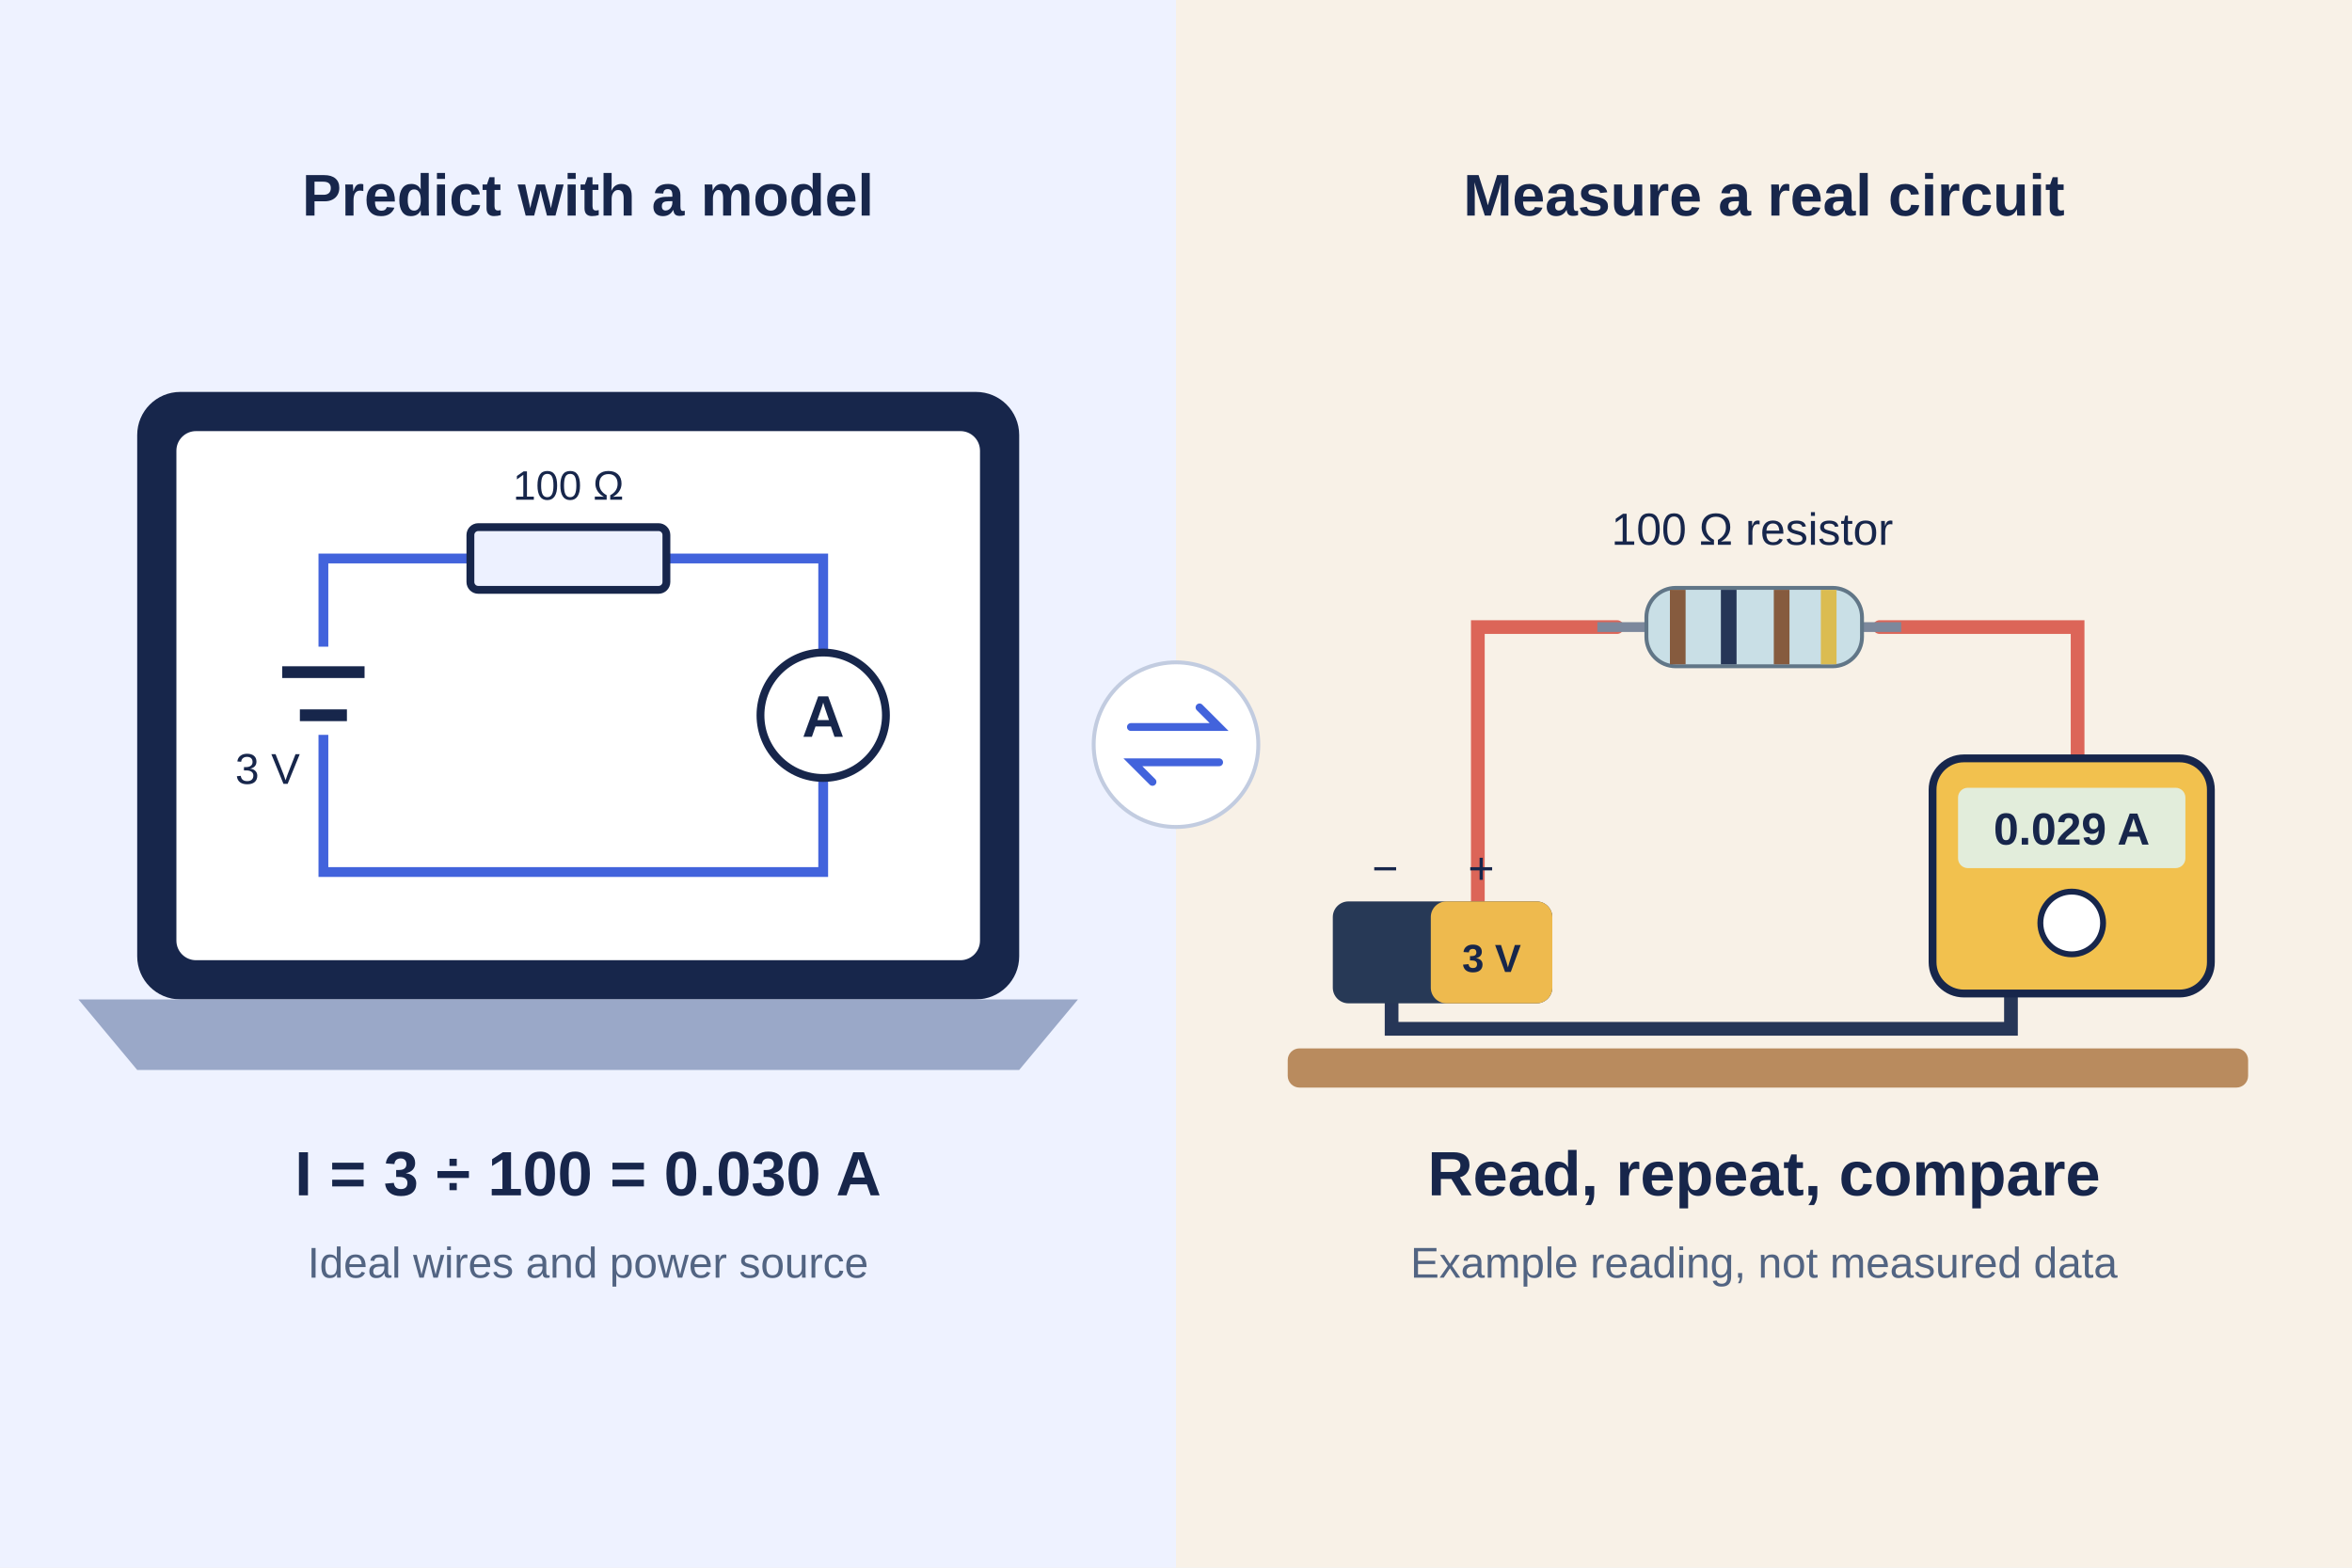
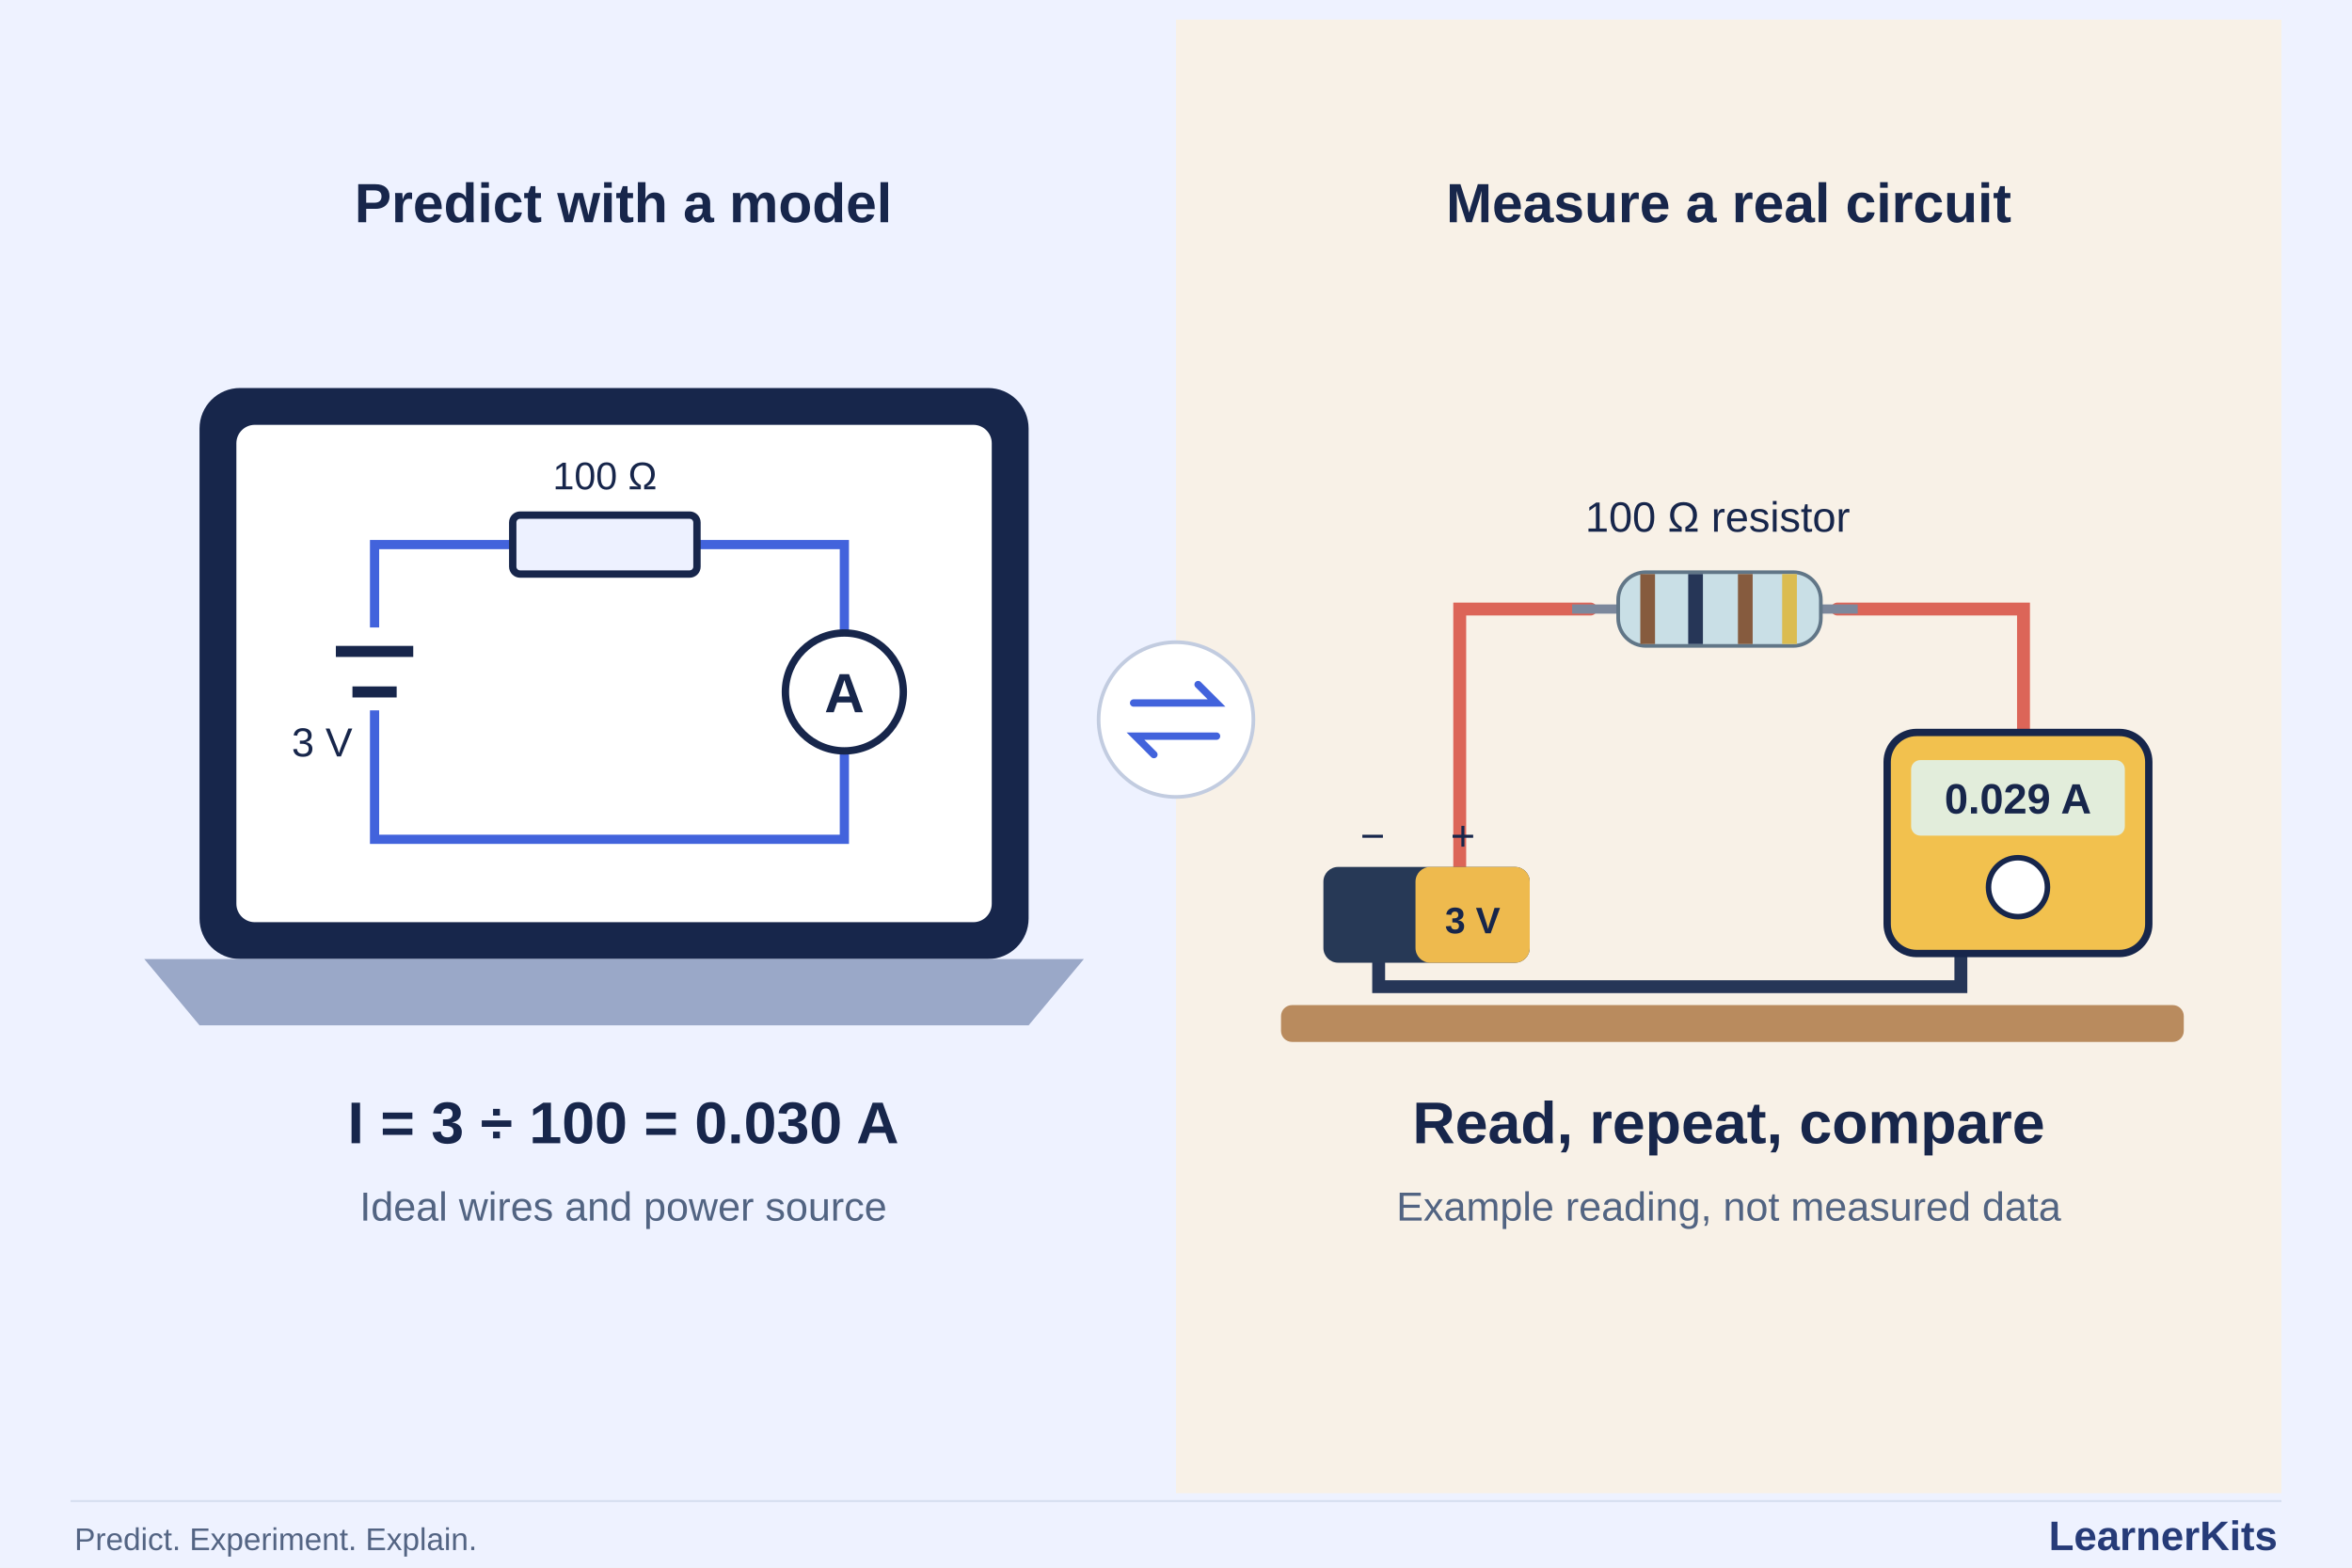
<svg xmlns="http://www.w3.org/2000/svg" width="1200" height="800" viewBox="0 0 1200 800">
-   <rect width="600" height="800" fill="#eef2ff" />
-   <rect x="600" width="600" height="800" fill="#f8f1e7" />
-   <g font-family="Arial, Helvetica, sans-serif" fill="#17264b">
-     <text x="300" y="110" font-size="30" font-weight="700" text-anchor="middle">Predict with a model</text>
-     <text x="900" y="110" font-size="30" font-weight="700" text-anchor="middle">Measure a real circuit</text>
-     <rect x="70" y="200" width="450" height="310" rx="22" fill="#17264b" />
-     <rect x="90" y="220" width="410" height="270" rx="10" fill="#fff" />
-     <path d="M40 510 H550 L520 546 H70Z" fill="#9aa8c8" />
-     <path d="M165 330 V285 H420 V445 H165 V375" fill="none" stroke="#4263dc" stroke-width="5" />
-     <path d="M144 343 H186 M153 365 H177" stroke="#17264b" stroke-width="6" />
-     <text x="120" y="400" font-size="22">3 V</text>
-     <rect x="240" y="269" width="100" height="32" rx="4" fill="#edf1ff" stroke="#17264b" stroke-width="4" />
-     <text x="290" y="255" font-size="21" text-anchor="middle">100 Ω</text>
-     <circle cx="420" cy="365" r="32" fill="#fff" stroke="#17264b" stroke-width="4" />
-     <text x="420" y="376" font-size="30" font-weight="700" text-anchor="middle">A</text>
-     <text x="300" y="610" font-size="32" font-weight="700" text-anchor="middle">I = 3 ÷ 100 = 0.030 A</text>
-     <text x="300" y="652" font-size="22" fill="#526482" text-anchor="middle">Ideal wires and power source</text>
-     <rect x="657" y="535" width="490" height="20" rx="6" fill="#b98b5e" />
-     <path d="M754 485 V320 H825 M959 320 H1060 V400" stroke="#dc6558" stroke-width="7" fill="none" stroke-linecap="round" />
-     <path d="M710 485 V525 H1026 V500" stroke="#263657" stroke-width="7" fill="none" stroke-linecap="round" />
-     <rect x="680" y="460" width="112" height="52" rx="8" fill="#273956" />
-     <rect x="730" y="460" width="62" height="52" rx="8" fill="#eeba4e" />
-     <text x="700" y="451" font-size="23">−</text>
-     <text x="749" y="451" font-size="23">+</text>
-     <text x="761" y="496" font-size="20" font-weight="700" text-anchor="middle">3 V</text>
-     <path d="M815 320 H840 M950 320 H970" stroke="#7c889c" stroke-width="5" />
-     <rect x="840" y="300" width="110" height="40" rx="15" fill="#c9dfe6" stroke="#617687" stroke-width="2" />
-     <path d="M856 301 V339 M909 301 V339" stroke="#865b3e" stroke-width="8" />
-     <path d="M882 301 V339" stroke="#263657" stroke-width="8" />
-     <path d="M933 301 V339" stroke="#dbbc51" stroke-width="8" />
-     <text x="894" y="278" font-size="23" text-anchor="middle">100 Ω resistor</text>
-     <rect x="986" y="387" width="142" height="120" rx="16" fill="#f2c14e" stroke="#17264b" stroke-width="4" />
-     <rect x="999" y="402" width="116" height="41" rx="5" fill="#e2eddb" />
-     <text x="1057" y="431" font-size="23" font-weight="700" text-anchor="middle">0.029 A</text>
-     <circle cx="1057" cy="471" r="16" fill="#fff" stroke="#17264b" stroke-width="3" />
-     <text x="900" y="610" font-size="32" font-weight="700" text-anchor="middle">Read, repeat, compare</text>
-     <text x="900" y="652" font-size="22" fill="#526482" text-anchor="middle">Example reading, not measured data</text>
-     <circle cx="600" cy="380" r="42" fill="#fff" stroke="#c2cce0" stroke-width="2" />
-     <path d="M577 371 H622 L612 361 M622 389 H578 L588 399" fill="none" stroke="#4263dc" stroke-width="4" stroke-linecap="round" />
+   <rect width="1200" height="800" fill="#eef2ff" />
+   <g transform="translate(36 10) scale(.94)">
+     <rect width="600" height="800" fill="#eef2ff" />
+     <rect x="600" width="600" height="800" fill="#f8f1e7" />
+     <g font-family="Arial, Helvetica, sans-serif" fill="#17264b">
+       <text x="300" y="110" font-size="30" font-weight="700" text-anchor="middle">Predict with a model</text>
+       <text x="900" y="110" font-size="30" font-weight="700" text-anchor="middle">Measure a real circuit</text>
+       <rect x="70" y="200" width="450" height="310" rx="22" fill="#17264b" />
+       <rect x="90" y="220" width="410" height="270" rx="10" fill="#fff" />
+       <path d="M40 510 H550 L520 546 H70Z" fill="#9aa8c8" />
+       <path d="M165 330 V285 H420 V445 H165 V375" fill="none" stroke="#4263dc" stroke-width="5" />
+       <path d="M144 343 H186 M153 365 H177" stroke="#17264b" stroke-width="6" />
+       <text x="120" y="400" font-size="22">3 V</text>
+       <rect x="240" y="269" width="100" height="32" rx="4" fill="#edf1ff" stroke="#17264b" stroke-width="4" />
+       <text x="290" y="255" font-size="21" text-anchor="middle">100 Ω</text>
+       <circle cx="420" cy="365" r="32" fill="#fff" stroke="#17264b" stroke-width="4" />
+       <text x="420" y="376" font-size="30" font-weight="700" text-anchor="middle">A</text>
+       <text x="300" y="610" font-size="32" font-weight="700" text-anchor="middle">I = 3 ÷ 100 = 0.030 A</text>
+       <text x="300" y="652" font-size="22" fill="#526482" text-anchor="middle">Ideal wires and power source</text>
+       <rect x="657" y="535" width="490" height="20" rx="6" fill="#b98b5e" />
+       <path d="M754 485 V320 H825 M959 320 H1060 V400" stroke="#dc6558" stroke-width="7" fill="none" stroke-linecap="round" />
+       <path d="M710 485 V525 H1026 V500" stroke="#263657" stroke-width="7" fill="none" stroke-linecap="round" />
+       <rect x="680" y="460" width="112" height="52" rx="8" fill="#273956" />
+       <rect x="730" y="460" width="62" height="52" rx="8" fill="#eeba4e" />
+       <text x="700" y="451" font-size="23">−</text>
+       <text x="749" y="451" font-size="23">+</text>
+       <text x="761" y="496" font-size="20" font-weight="700" text-anchor="middle">3 V</text>
+       <path d="M815 320 H840 M950 320 H970" stroke="#7c889c" stroke-width="5" />
+       <rect x="840" y="300" width="110" height="40" rx="15" fill="#c9dfe6" stroke="#617687" stroke-width="2" />
+       <path d="M856 301 V339 M909 301 V339" stroke="#865b3e" stroke-width="8" />
+       <path d="M882 301 V339" stroke="#263657" stroke-width="8" />
+       <path d="M933 301 V339" stroke="#dbbc51" stroke-width="8" />
+       <text x="894" y="278" font-size="23" text-anchor="middle">100 Ω resistor</text>
+       <rect x="986" y="387" width="142" height="120" rx="16" fill="#f2c14e" stroke="#17264b" stroke-width="4" />
+       <rect x="999" y="402" width="116" height="41" rx="5" fill="#e2eddb" />
+       <text x="1057" y="431" font-size="23" font-weight="700" text-anchor="middle">0.029 A</text>
+       <circle cx="1057" cy="471" r="16" fill="#fff" stroke="#17264b" stroke-width="3" />
+       <text x="900" y="610" font-size="32" font-weight="700" text-anchor="middle">Read, repeat, compare</text>
+       <text x="900" y="652" font-size="22" fill="#526482" text-anchor="middle">Example reading, not measured data</text>
+       <circle cx="600" cy="380" r="42" fill="#fff" stroke="#c2cce0" stroke-width="2" />
+       <path d="M577 371 H622 L612 361 M622 389 H578 L588 399" fill="none" stroke="#4263dc" stroke-width="4" stroke-linecap="round" />
+     </g>
+   </g>
+   <g font-family="Arial, Helvetica, sans-serif">
+     <path d="M36 766 H1164" stroke="#d6deef" />
+     <text x="38" y="791" font-size="16" fill="#536483">Predict. Experiment. Explain.</text>
+     <text x="1162" y="791" text-anchor="end" font-size="21" font-weight="700" fill="#263b78">LearnerKits</text>
  </g>
</svg>
